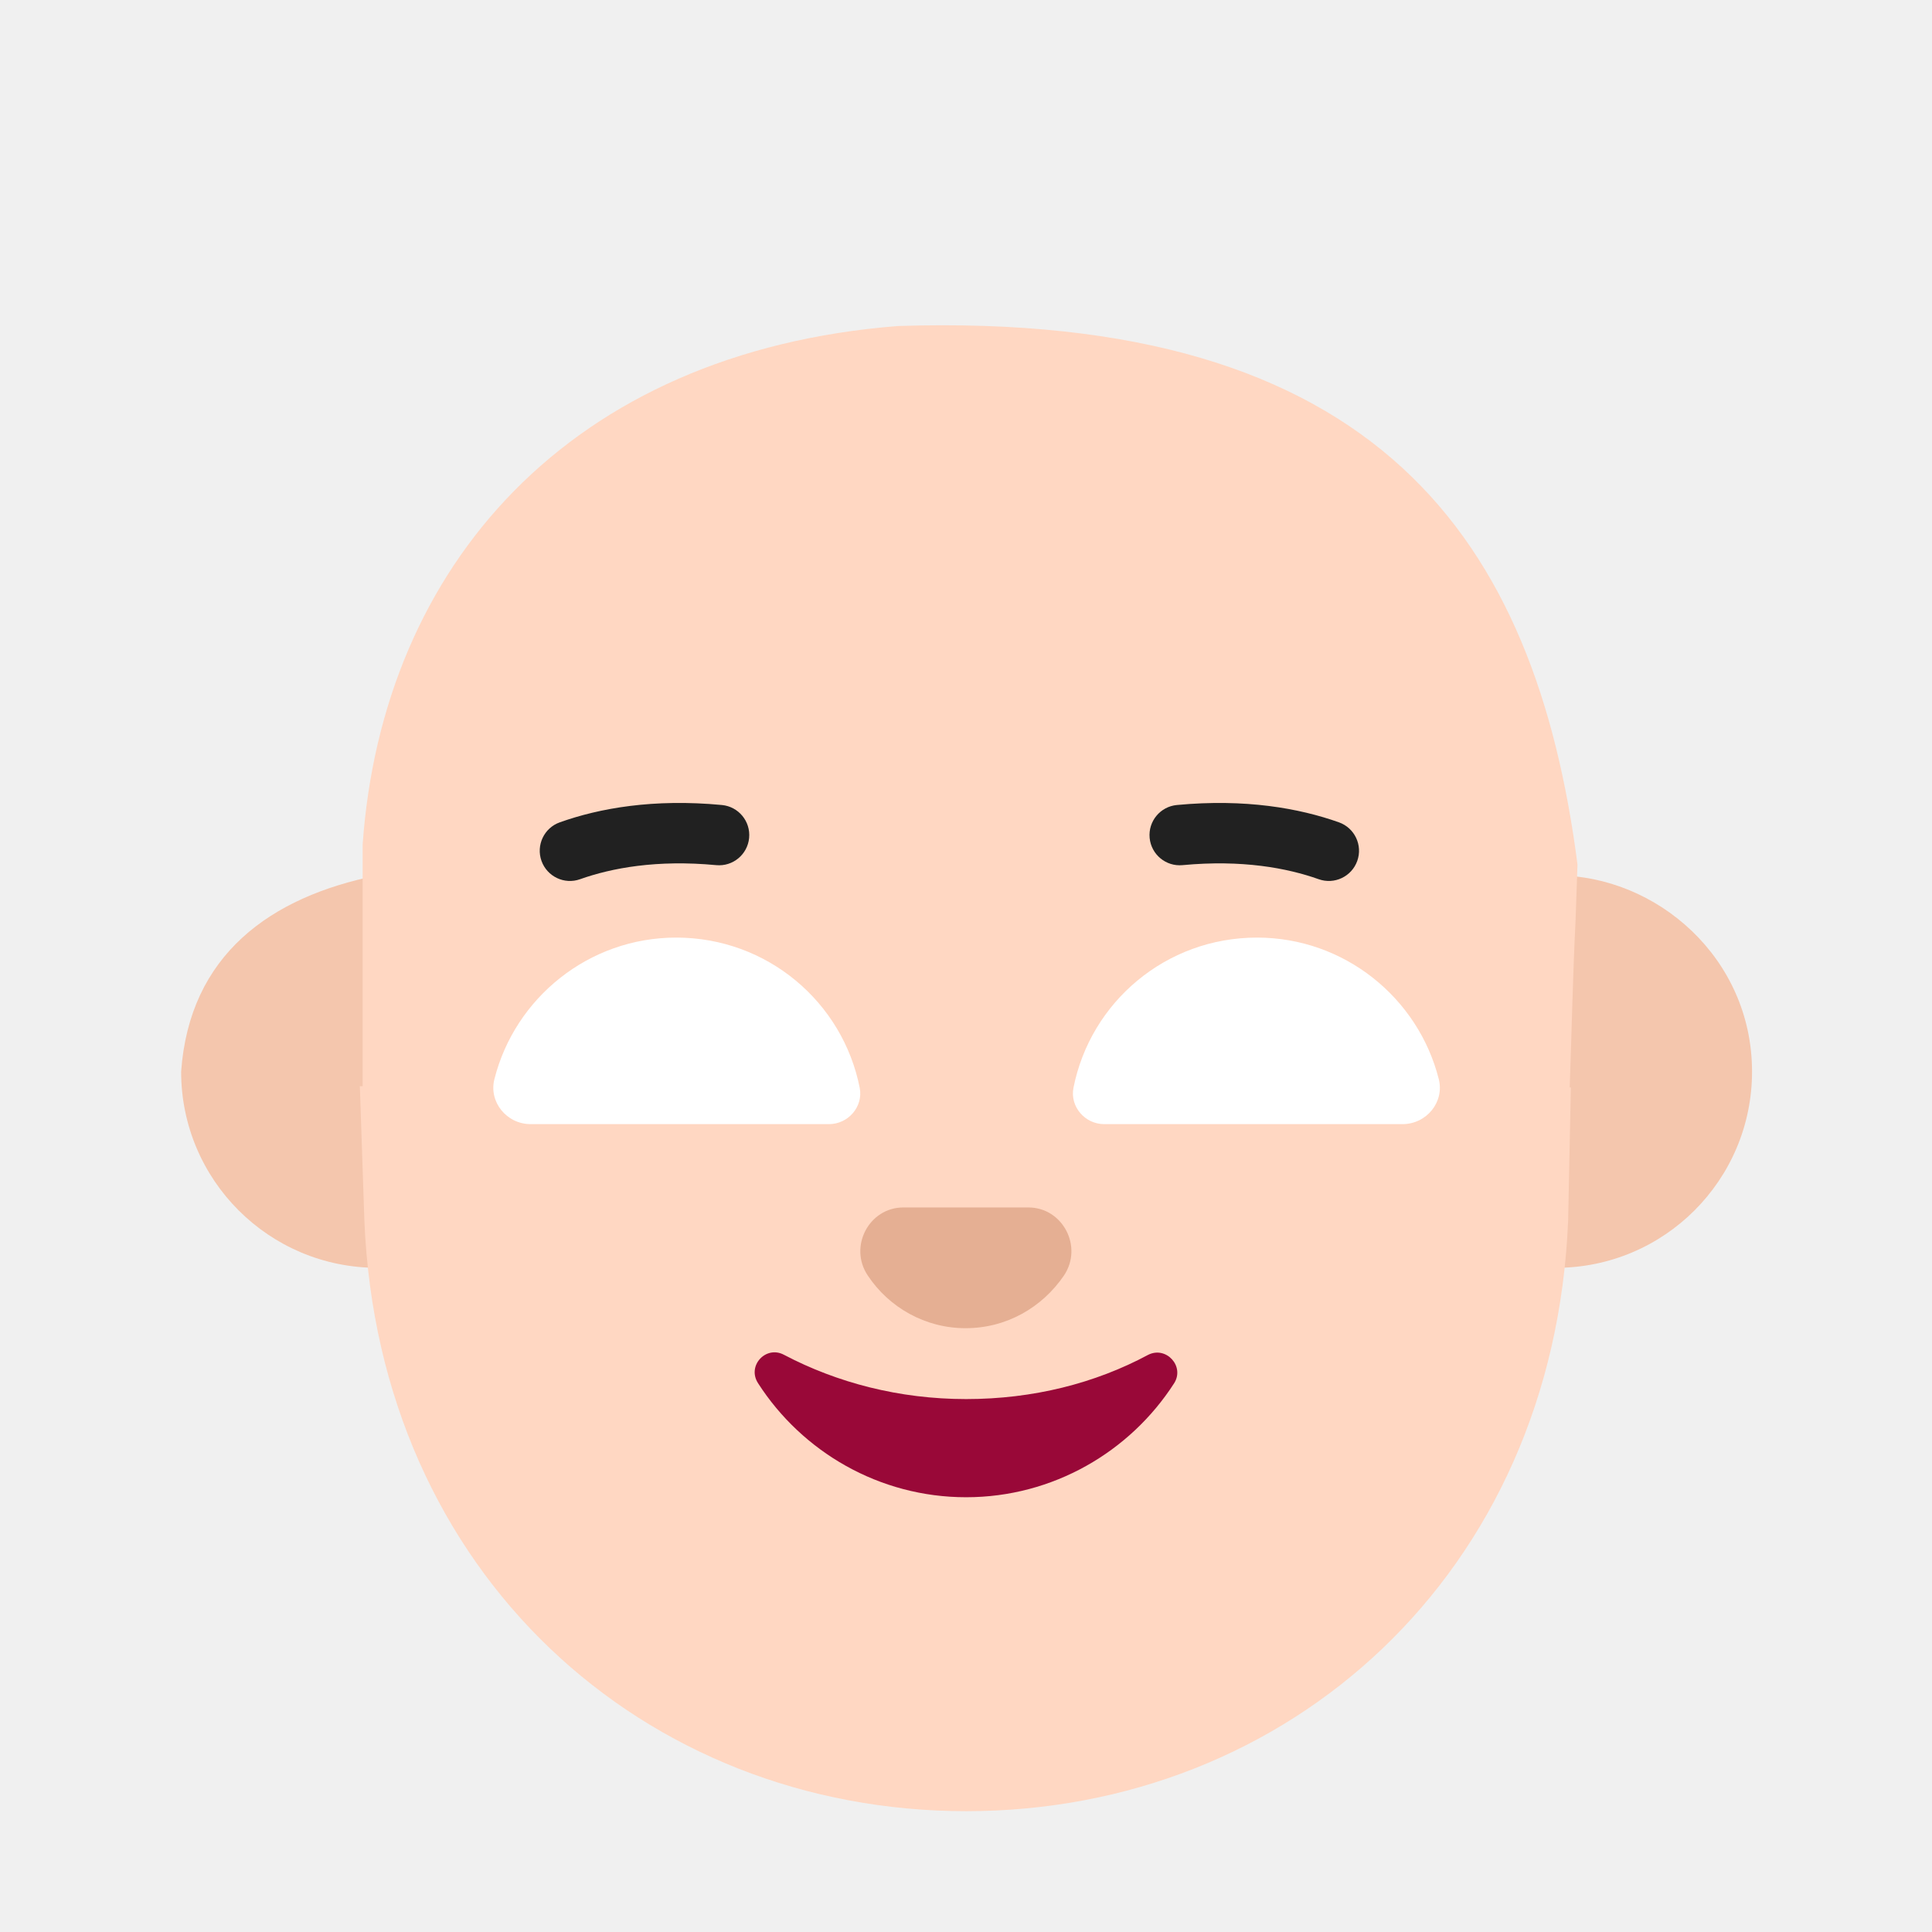
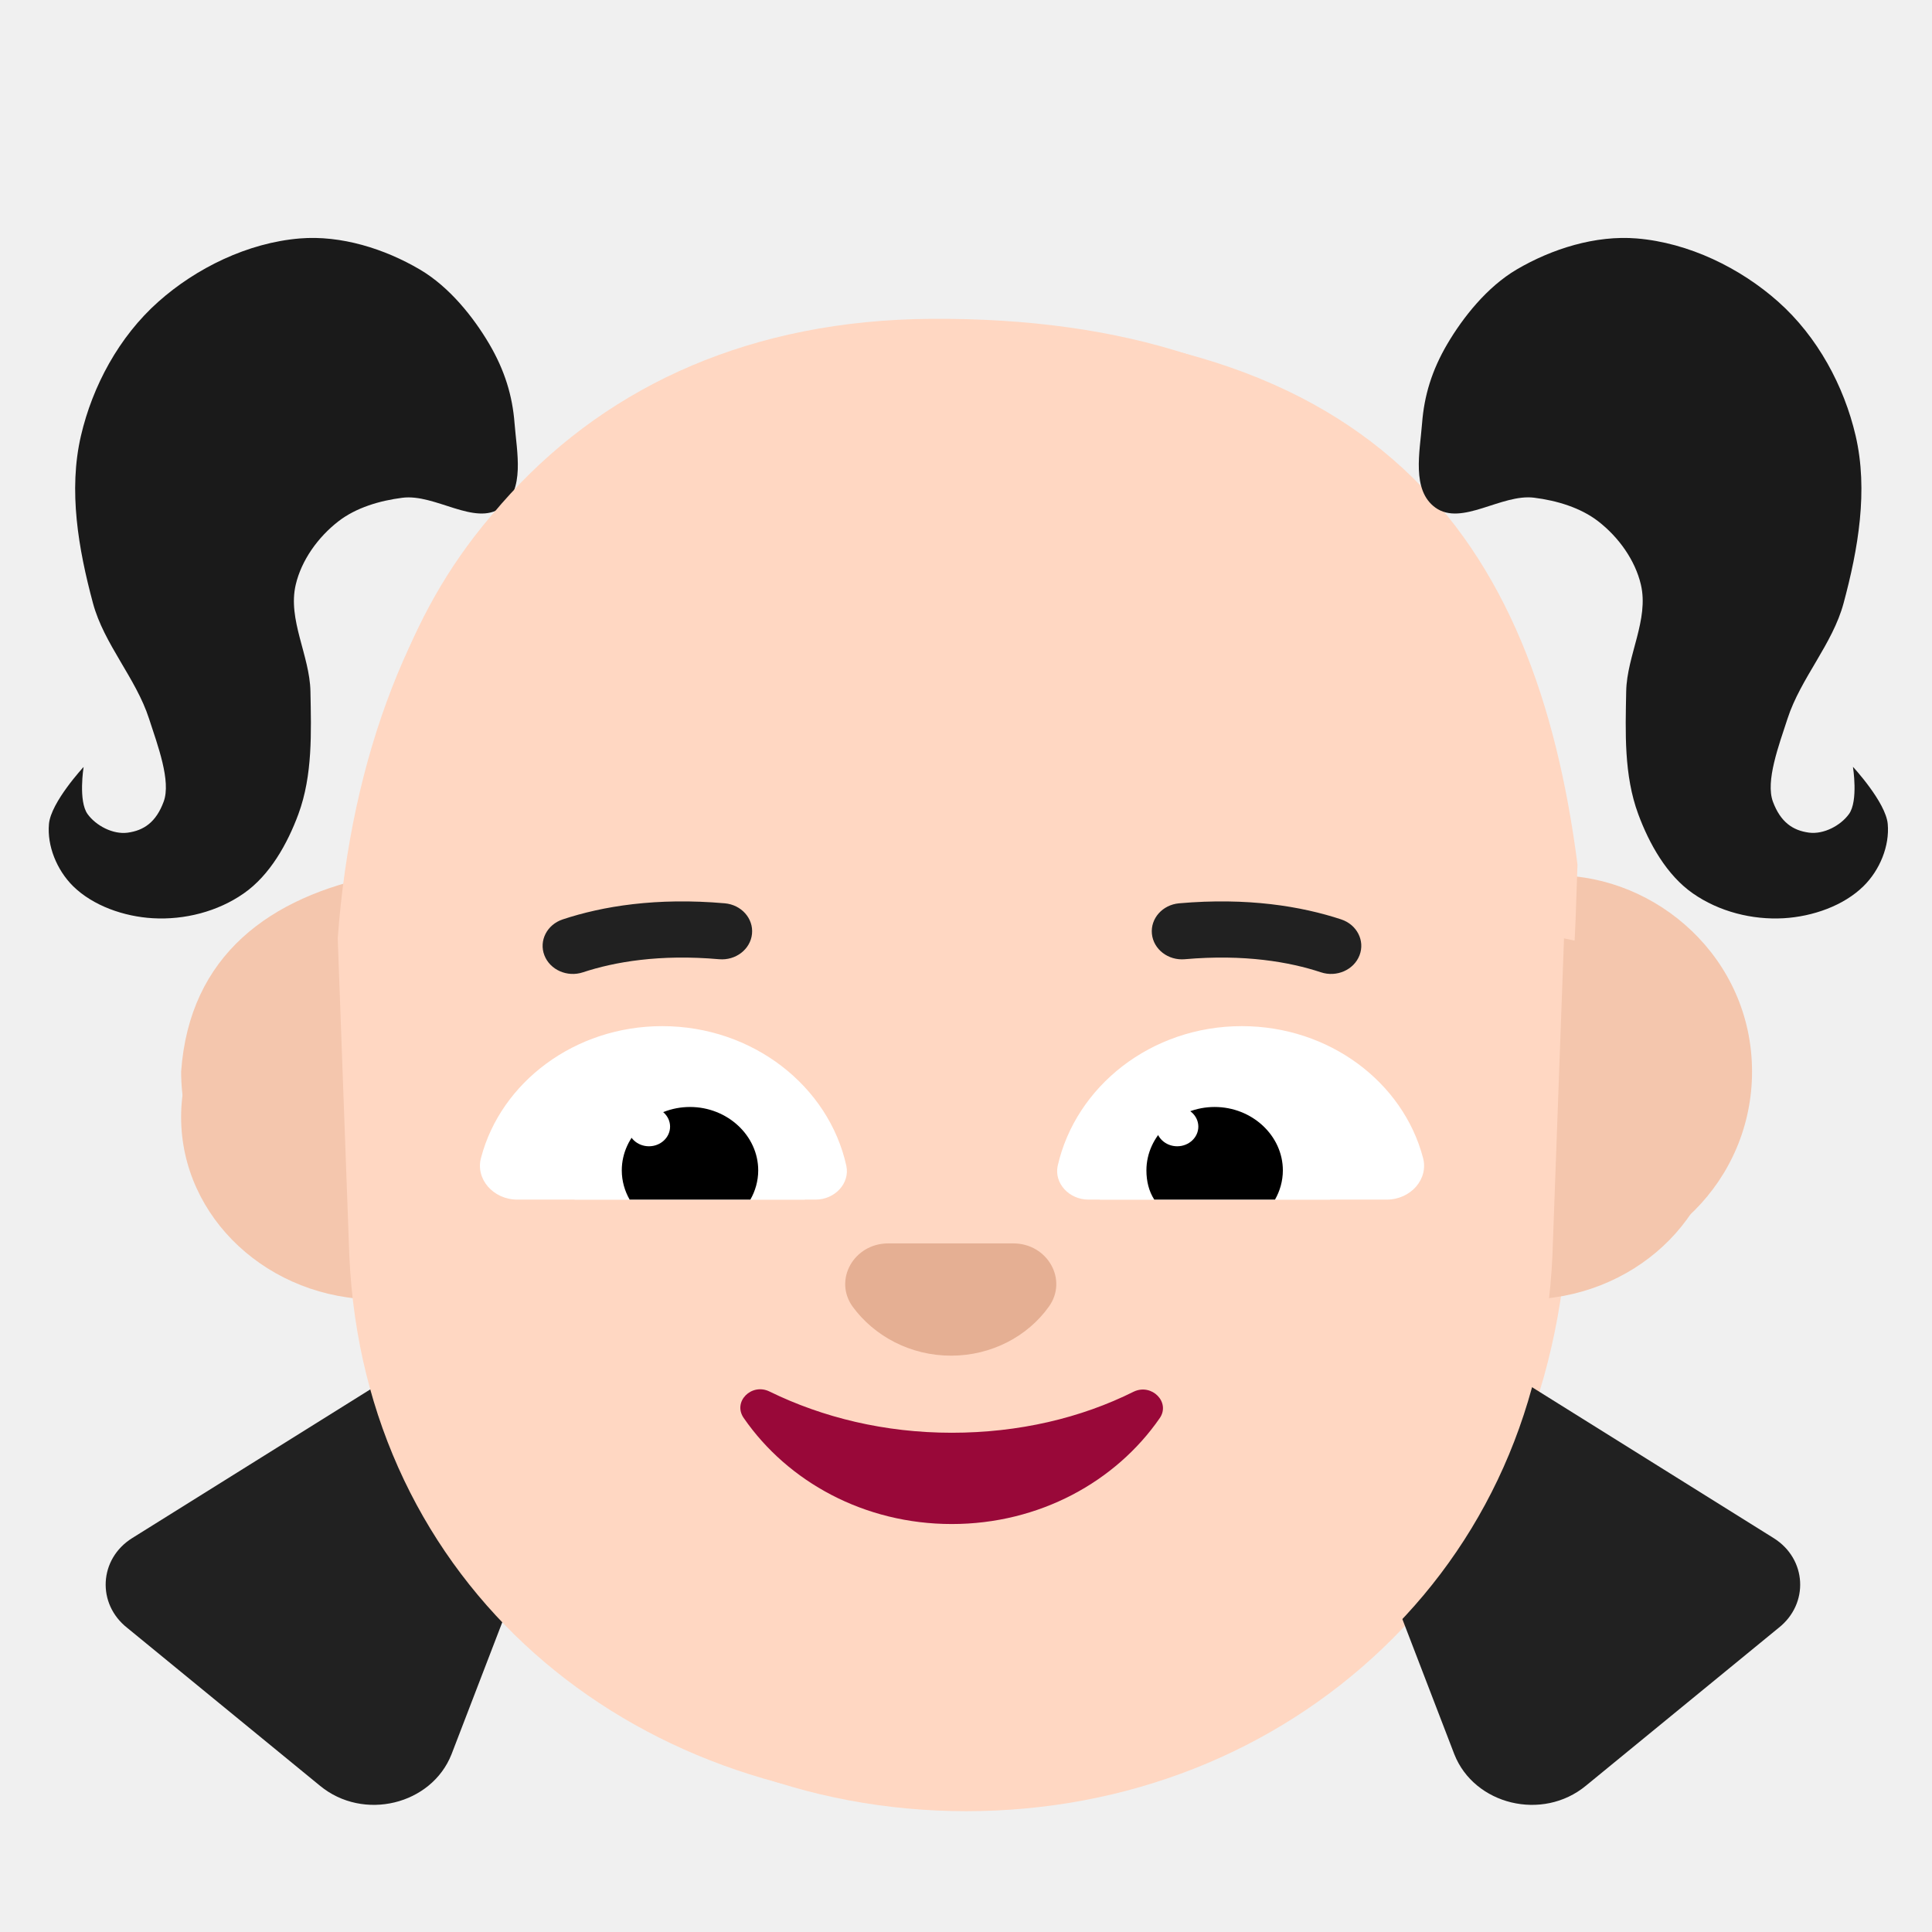
<svg xmlns="http://www.w3.org/2000/svg" width="32" height="32" viewBox="0 0 8.467 8.467" version="1.1" id="svg1">
  <defs id="defs1" />
  <g id="layer1" style="display:inline">
    <g id="layer23" style="display:none">
      <path style="display:inline;fill:#1a1a1a;stroke-width:0.76;stroke-opacity:0.599" d="m 5.963,7.236 c 0.15,0.548 0.241,0.709 0.644,1.134 -0.13,-0.536 -0.134,-0.717 -0.011,-1.281 0.166,0.397 0.246,0.514 0.576,0.83 -0.436,-1.738 0.453,-1.529 0.542,-3.185 0.207,0.151 0.421,0.236 0.678,0.258 C 8.145,4.804 7.629,3.677 7.446,3.118 L 1.151,3.374 C 0.885,3.971 0.542,4.701 0.302,4.92 c 0.334,-0.08 0.432,-0.122 0.703,-0.288 0.022,1.439 0.97,1.394 0.517,2.759 0.375,-0.391 0.402,-0.524 0.426,-0.729 0.095,0.265 0.324,1.039 0.07,1.734 0.387,-0.341 0.578,-0.755 0.682,-1.226 1.298,-0.469 2.771,-0.122 3.263,0.065 z" id="path20" />
    </g>
    <g id="layer8" style="display:inline" transform="matrix(0.2645833,0,0,0.2645833,9.9220052e-5,0)">
-       <path d="m 10.305,15.493 c 1.398,1.398 1.398,3.678 0,5.076 -1.398,1.422 -3.678,1.422 -5.076,0 C 3.831,19.171 -1.049,12.011 0.349,10.613 1.747,9.215 8.908,14.095 10.305,15.493 Z" fill="#f4c6ad" id="path2-4" style="display:none;stroke-width:2.452" />
-       <path d="m 21.721,15.493 c -1.398,1.398 -1.398,3.678 0,5.076 1.398,1.422 3.678,1.422 5.076,0 1.398,-1.398 6.278,-8.559 4.88,-9.956 -1.398,-1.398 -8.559,3.482 -9.956,4.88 z" fill="#f4c6ad" id="path3-8" style="display:none;stroke-width:2.452" />
-       <path d="m 29.02,17.75 c 0,1.795 -1.455,3.25 -3.25,3.25 -1.795,0 -3.25,-1.455 -3.25,-3.25 0,-1.795 1.455,-3.25 3.25,-3.25 1.677,0 3.25,1.374 3.25,3.25 z" fill="#f4c6ad" id="path2" style="display:inline" />
-       <path d="m 6.25,14.5 c 1.795,0 3.25,1.455 3.25,3.25 C 9.5,19.545 8.045,21 6.25,21 4.455,21 3,19.545 3,17.75 3.138,15.817 4.476,14.854 6.25,14.5 Z" fill="#f4c6ad" id="path3" style="display:inline" />
+       <g id="layer26" style="display:none" transform="matrix(3.779528,0,0,3.779528,-3.7500493e-4,0)">
+         <path d="m 10.305,15.493 c 1.398,1.398 1.398,3.678 0,5.076 -1.398,1.422 -3.678,1.422 -5.076,0 C 3.831,19.171 -1.049,12.011 0.349,10.613 1.747,9.215 8.908,14.095 10.305,15.493 Z" fill="#f4c6ad" id="path2-4" style="display:inline;stroke-width:2.452" transform="matrix(0.2645833,0,0,0.2645833,9.9220053e-5,0)" />
+         <path d="m 21.721,15.493 c -1.398,1.398 -1.398,3.678 0,5.076 1.398,1.422 3.678,1.422 5.076,0 1.398,-1.398 6.278,-8.559 4.88,-9.956 -1.398,-1.398 -8.559,3.482 -9.956,4.88 z" fill="#f4c6ad" id="path3-8" style="display:inline;stroke-width:2.452" transform="matrix(0.2645833,0,0,0.2645833,9.9220053e-5,0)" />
+       </g>
+       <g id="layer27" style="display:inline">
+         <path d="m 29.02,17.75 c 0,1.795 -1.455,3.25 -3.25,3.25 -1.795,0 -3.25,-1.455 -3.25,-3.25 0,-1.795 1.455,-3.25 3.25,-3.25 1.677,0 3.25,1.374 3.25,3.25 z" fill="#f4c6ad" id="path2" style="display:inline" />
+         <path d="m 6.25,14.5 c 1.795,0 3.25,1.455 3.25,3.25 C 9.5,19.545 8.045,21 6.25,21 4.455,21 3,19.545 3,17.75 3.138,15.817 4.476,14.854 6.25,14.5 Z" fill="#f4c6ad" id="path3" style="display:inline" />
+       </g>
      <path d="m 26,18.012 c 0.006,0 0.013,0 0.019,-2e-4 l -0.045,2.205 C 25.735,26.069 21.343,30 16.005,30 10.667,30 6.275,26.069 6.035,20.216 L 5.96,17.991 c 0.015,7e-4 0.031,0.001 0.046,0.001 v -4 C 6.331,9.38 9.428,5.828 14.873,5.4 22.831,5.143 25.435,8.942 26.129,14.32 l -0.032,0.924 C 26.051,16.167 26.033,17.089 26,18.012 Z" fill="#ffd7c2" id="path4" />
      <path d="m 16.002,23.174 c -1.108,0 -2.137,-0.271 -3.016,-0.733 -0.299,-0.161 -0.619,0.181 -0.429,0.472 0.729,1.134 2.007,1.887 3.445,1.887 1.438,0 2.716,-0.753 3.445,-1.887 0.18,-0.281 -0.13,-0.622 -0.429,-0.472 -0.879,0.472 -1.907,0.733 -3.015,0.733 z" fill="#990838" id="path5" />
      <path d="m 15.993,22 c 0.68,0 1.27,-0.345 1.63,-0.873 C 17.943,20.65 17.603,20 17.033,20 h -2.07 c -0.57,0 -0.91,0.65 -0.59,1.127 0.35,0.528 0.95,0.873 1.62,0.873 z" fill="#e5af93" id="path6" />
      <path d="m 8.19,17.87 c 0.34,-1.34 1.56,-2.34 3.01,-2.34 1.51,0 2.76,1.07 3.04,2.49 0.06,0.31 -0.19,0.6 -0.51,0.6 H 8.79 c -0.4,0 -0.7,-0.37 -0.6,-0.75 z" fill="#ffffff" id="path7" />
      <path d="m 23.83,17.87 c -0.34,-1.34 -1.56,-2.34 -3.01,-2.34 -1.51,0 -2.76,1.07 -3.04,2.49 -0.06,0.31 0.19,0.6 0.51,0.6 h 4.94 c 0.4,0 0.7,-0.37 0.6,-0.75 z" fill="#ffffff" id="path8" />
    </g>
    <g id="layer9" style="display:none" transform="matrix(0.2645833,0,0,0.2645833,9.9220052e-5,0)">
      <path d="m 9.68,18.1 c 0,-1.09 0.89,-1.98 1.98,-1.98 1.09,0 1.98,0.89 1.98,1.98 0,0.19 -0.02,0.36 -0.07,0.53 H 9.75 c -0.04,-0.17 -0.07,-0.35 -0.07,-0.53 z" fill="#7d4533" id="path9" style="display:inline;fill:#ffffff" />
      <path d="m 22.34,18.1 c 0,-1.09 -0.89,-1.98 -1.98,-1.98 -1.09,0 -1.98,0.89 -1.98,1.98 0,0.19 0.02,0.36 0.07,0.53 h 3.82 c 0.04,-0.17 0.07,-0.35 0.07,-0.53 z" fill="#7d4533" id="path10" style="display:inline;fill:#ffffff" />
    </g>
    <g id="layer10" style="display:none" transform="matrix(0.2645833,0,0,0.2645833,9.9220052e-5,0)">
      <path d="m 11.66,16.97 c 0.62,0 1.13,0.5 1.13,1.13 0,0.19 -0.05,0.37 -0.13,0.53 h -2 c -0.08,-0.16 -0.13,-0.34 -0.13,-0.53 0,-0.62 0.5,-1.13 1.13,-1.13 z" fill="#000000" id="path11" />
      <path d="m 20.36,16.97 c -0.62,0 -1.13,0.5 -1.13,1.13 0,0.19 0.05,0.37 0.13,0.53 h 2 c 0.08,-0.16 0.13,-0.34 0.13,-0.53 0,-0.62 -0.5,-1.13 -1.13,-1.13 z" fill="#000000" id="path12" />
      <path d="m 11.33,17.32 c 0,0.193 -0.157,0.35 -0.35,0.35 -0.193,0 -0.35,-0.157 -0.35,-0.35 0,-0.193 0.157,-0.35 0.35,-0.35 0.193,0 0.35,0.157 0.35,0.35 z" fill="#ffffff" id="path13" />
      <path d="m 20.1,17.32 c 0,0.193 -0.157,0.35 -0.35,0.35 -0.193,0 -0.35,-0.157 -0.35,-0.35 0,-0.193 0.157,-0.35 0.35,-0.35 0.193,0 0.35,0.157 0.35,0.35 z" fill="#ffffff" id="path14" />
    </g>
    <g id="layer11" style="display:inline" transform="matrix(0.2645833,0,0,0.2645833,9.9220052e-5,0)">
      <path d="M 26.345,5.926 C 25.795,5.706 25.353,5.276 25.107,4.726 24.439,3.165 22.927,2.054 21.159,1.994 20.206,1.964 19.312,2.244 18.576,2.735 c -0.442,0.3 -1.022,0.3 -1.464,0 C 16.375,2.244 15.492,1.964 14.539,1.994 13.341,2.034 12.26,2.555 11.474,3.375 11.111,3.755 10.63,4.005 10.119,4.125 9.088,4.346 8.145,4.876 7.398,5.666 L 7.388,5.676 C 5.837,7.317 5.002,9.468 5.012,11.739 v 0.02 c 0.275,3.698 -0.676,6.269 0.994,6.233 0.032,-3.312 -0.227,-4.853 0.701,-5.849 1.786,-1.916 1.251,-2.882 1.663,-2.866 0.407,0.016 0.414,2.197 3.866,2.736 0.749,0.117 1.017,-0.443 0.92,-1.733 -0.12,-1.606 0.443,-0.916 0.509,-0.823 0.774,1.089 2.031,2.008 3.564,2.374 1.533,0.366 6.823,0.063 7.302,0.259 0.959,0.391 1.547,1.102 1.568,2.12 0.022,1.08 -0.143,2.935 -0.098,3.802 0.797,-0.104 1.094,-0.281 1.071,-2.481 0.024,-0.496 0.039,-1.271 0.039,-1.271 0.02,-0.67 0.295,-1.311 0.737,-1.811 0.619,-0.7 1.012,-1.621 1.031,-2.631 0.039,-1.771 -1.021,-3.282 -2.534,-3.892 z" fill="#212121" id="path1" style="display:none;fill:#333333" />
      <path style="display:none;fill:#333333;stroke-width:2.834;stroke-opacity:0.599" d="m 10.406,10.08 c 2.101,2.889 3.486,4.063 7.875,4.712 0,0 -0.784,-0.725 -1.094,-1.143 -0.309,-0.416 -0.75,-1.338 -0.75,-1.338 1.613,1.182 2.244,1.455 4.469,1.757 -0.725,-0.59 -0.909,-0.818 -1.312,-1.617 1.411,1.396 3.047,1.889 4.906,2.342 0.482,1.522 0.63,2.158 0.281,4.573 1.286,-1.747 1.659,-2.29 2.812,-6.329 l 1,1.338 c 0.345,-1.157 0.276,-2.351 0.219,-3.541 0.991,-0.009 1.432,-0.075 2.375,-1.199 0,0 -0.518,0.03 -0.75,-0.056 -2.42,-0.896 -1.311,-2.963 -4.219,-4.461 0.809,-0.479 1.11,-0.729 1.375,-2.007 -0.846,0.497 -1.708,0.363 -2.625,0.195 C 22.461,1.821 20.193,1.145 17.281,1.493 18.191,1.017 18.449,0.946 19.062,0.796 15.263,-0.22 12.32,0.847 10.125,2.58 10.278,1.621 10.402,1.303 11.156,0.406 9.734,0.74 8.613,1.182 8.281,3.194 6.657,2.771 5.545,3.049 4.25,4.365 5.578,4.02 5.957,4.045 6.906,4.197 4,4.706 3.715,7.562 2.562,9.774 2.174,10.313 1.755,10.534 0.812,10.777 1.6,11.295 1.934,11.405 3.094,11.251 2.155,12.609 1.668,13.741 2.75,15.489 2.682,14.87 2.951,14.498 3.25,14.04 3.517,16.372 5.669,17.795 7.188,19.421 6.712,16.999 6.775,16.39 6.938,15.043 7.28,15.343 7.427,15.432 8,15.657 7.48,14.222 7.421,13.723 7.656,12.144 c 0.244,1.206 0.458,1.461 0.969,2.007 0.356,-2.159 0.68,-2.712 1.781,-4.071 z" id="path17" />
      <g id="layer16" style="display:none">
        <path style="display:inline;opacity:1;fill:#b3b3b3;stroke-width:3;stroke-opacity:0.599" d="m 24.241,7.403 c 1.575,2.135 1.96,4.596 2.202,7.181 l -0.327,-0.069 c 0.005,1.283 -0.022,2.545 -0.107,3.825 l -0.619,0.597 c -0.042,-1.462 -0.032,-2.939 -0.265,-4.375 -0.269,-0.667 -1.041,-1.216 -1.348,-1.414 0.116,-1.683 -0.183,-2.77 -2.32,-3.757 z" id="path19" />
        <path style="display:inline;opacity:1;fill:#ffffff;stroke-width:3;stroke-opacity:0.599" d="M 19.703,9.359 C 19.305,9.695 19.215,9.81 19,10.141 21.867,9.635 25.646,8.971 25.344,5.188 24.633,2.08 21.705,0.877 18.875,0.156 c 0.961,0.645 1.183,0.849 1.594,1.375 -4.837,-2.83 -9.591,-0.433 -14,1.906 C 5.678,3.877 4.801,4.022 3.922,4.172 5.025,4.523 5.496,4.628 7.25,4.266 3.851,6.825 3.988,8.277 2.156,10.188 c -0.537,0.604 -1.233,0.94 -1.953,1.266 1.489,0.23 2.066,0.087 3.594,-0.875 C 1.733,14.977 2.457,19.217 3.812,22.484 3.604,20.132 3.68,19.002 4.219,17.422 4.146,22.563 6.882,26.429 9.188,28.766 7.976,25.876 7.55,22.782 7.453,19.672 7.936,21.409 8.176,22.046 9.562,24.062 9.324,23.367 6.906,15.861 11.219,9.766 c 1.272,0.059 1.662,0.141 2.797,0.578 -0.25,-0.361 -0.337,-0.466 -0.625,-0.766 1.335,0.445 1.734,0.653 2.859,1.5 1.581,-0.994 2.068,-1.21 3.453,-1.719 z" id="path18" />
      </g>
      <path style="display:none;opacity:1;fill:#333333;stroke-width:3;stroke-opacity:0.599" d="m 12.656,11.156 c 0.303,2.231 0.633,3.801 1.844,5.781 0.422,0.69 1.5,1.906 1.5,1.906 -0.585,-1.546 -0.721,-2.043 -1,-3.594 0.912,2.178 2.42,3.69 4.031,5.344 -0.354,-1.04 -0.588,-2.104 -0.75,-3.188 0.782,-2.006 0.786,-4.322 0.75,-6.031 1.648,2.583 2.742,3.723 4.375,4.719 0,0 -0.735,-1.035 -1.031,-1.594 -0.425,-0.8 -1.062,-2.5 -1.062,-2.5 1.701,2.369 2.156,2.968 3.25,4.406 0.033,3.965 -0.334,4.901 -1.125,6.562 1.017,-0.967 1.231,-1.3 1.719,-2.25 -0.01,1.494 -0.414,3.006 -1.031,4.938 3.341,-3.663 3.854,-9.962 4.344,-13.844 0.868,0.765 1.148,1.067 1.894,2.269 C 29.954,10.569 29.456,9.651 27.594,7.438 28.635,7.469 29.025,7.403 30.125,6.594 c -2.164,0.174 -3.498,-1.563 -4.844,-3 -1.007,-0.819 -1.669,-1.006 -3,-1.125 C 23.569,1.964 23.976,1.952 25.094,2.125 23.392,1.03 21.544,0.746 19.781,1.844 19.627,1.02 19.268,-0.62 15.5,-1.281 16.629,-0.709 17.265,0.03 17.656,1.188 16.334,0.383 15.881,0.336 14.562,0.312 13.618,0.295 11.662,0.648 10.781,0.469 10.127,0.336 8.938,-0.312 8.938,-0.312 10.037,1.097 10.476,1.394 11.844,2 9.066,2.128 8.044,3.482 6.281,3.953 5.106,4.268 4.474,4.209 3.062,3.594 4.484,5.36 5.04,5.477 6.562,5.625 5.392,6.279 4.54,6.667 3.984,6.766 3.191,6.917 2.436,6.745 1.672,6.547 3.13,7.673 3.64,7.724 5.156,7.594 3.463,9.932 3.963,9.88 3.219,11.125 c -0.975,1.63 -2.021,2.117 -2.828,2.469 2.049,-0.003 2.709,-0.24 3.75,-0.875 0,0 -0.652,7.718 2.687,11.251 l 1.579,1.671 -0.234,-0.75 c 0.349,0.515 0.477,0.616 0.797,0.844 -0.832,-1.574 -1.059,-3.316 -1.188,-5.062 0.746,1.172 0.98,1.488 1.656,2.25 -1.686,-3.49 -0.862,-6.949 0.672,-10.281 -0.092,1.879 -0.04,2.468 0.344,4.25 0.76,-3.862 1.26,-4.584 2.203,-5.734 z" id="path21" transform="matrix(1,0,0,0.9179207,0,1.457336)" />
      <path style="display:none;fill:#333333;stroke-width:2.795;stroke-opacity:0.599" d="M 6.039,20.405 C 5.994,17.066 6.12,16.53 7.605,15.256 7.471,13.751 7.972,12.555 8.915,11.443 c 1.339,-0.226 2.64,0.296 3.93,0.611 -0.369,-0.281 -0.457,-0.395 -0.64,-0.786 2.609,1.251 3.451,1.527 6.841,0.393 0.916,0.622 1.644,1.13 2.591,3.595 0.272,-1.193 0.36,-1.88 -0.378,-4.046 0.66,0.316 1.394,0.366 2.11,0.451 0.966,0.978 0.983,2.307 1.048,3.595 l 0.67,0.713 c 0.765,0.676 0.829,1.631 0.876,4.509 0.251,-0.195 0.513,-0.446 0.739,-0.666 0.209,-2.225 0.238,-1.95 0.306,-2.765 0.275,-3.327 -0.043,-4.47 -0.441,-5.824 0.984,0.174 1.705,0.758 2.398,1.431 C 28.506,9.203 26.625,7.988 25.989,7.672 27.319,7.083 27.994,5.65 28.336,4.306 27.162,5.152 25.764,5.265 24.363,5.13 25.399,4.323 26.159,3.091 25.928,0.2 24.582,1.864 22.865,2.364 20.926,2.454 17.962,2.101 15.417,2.063 12.713,3.524 13.404,2.395 14.017,1.868 15.697,1.188 13.348,1.151 11.186,1.871 9.327,3.298 8.547,3.951 8.081,4.796 7.701,5.716 7.419,4.866 7.384,4.314 7.814,2.979 6.012,4.466 5.25,5.889 5.632,8.022 5.32,7.866 4.916,7.777 3.8,7.837 4.342,8.391 4.777,8.74 5.323,9.133 4.449,9.709 4.241,10.675 4.026,11.624 4.666,10.966 4.958,10.798 5.622,10.585 4.37,13.5 4.953,16.865 5.416,19.899 Z" id="path22" />
    </g>
    <g id="layer13" style="display:inline" transform="matrix(0.2645833,0,0,0.2645833,9.9220052e-5,0)">
      <path d="M 9.608,14.563 C 10.129,14.378 10.876,14.237 11.863,14.33 c 0.275,0.026 0.519,-0.176 0.545,-0.451 0.026,-0.275 -0.176,-0.519 -0.451,-0.545 -1.133,-0.107 -2.026,0.052 -2.685,0.287 -0.26,0.092 -0.396,0.379 -0.303,0.639 0.093,0.26 0.379,0.396 0.639,0.303 z" fill="#212121" id="path15" />
      <path d="m 22.178,13.621 c -0.659,-0.234 -1.552,-0.394 -2.685,-0.287 -0.275,0.026 -0.477,0.27 -0.451,0.545 0.026,0.275 0.27,0.477 0.545,0.451 0.987,-0.093 1.734,0.048 2.255,0.233 0.26,0.093 0.546,-0.043 0.639,-0.303 0.093,-0.26 -0.043,-0.546 -0.303,-0.639 z" fill="#212121" id="path16" />
    </g>
    <g id="layer12" style="display:none" transform="matrix(0.2645833,0,0,0.2645833,9.9220052e-5,0)">
      <path d="m 15.96,1.7 c 2.16,0 4.26,0.37 5.75,1.01 1.25,0.54 1.72,1.12 1.72,1.36 0,0.24 -0.47,0.82 -1.72,1.36 -1.49,0.64 -3.58,1.01 -5.75,1.01 -2.17,0 -4.26,-0.36 -5.74,-1 C 8.96,4.9 8.5,4.31 8.5,4.07 c 0,-0.24 0.47,-0.82 1.72,-1.36 1.48,-0.64 3.58,-1.01 5.74,-1.01 z m 0,-1.5 C 11.01,0.2 7,1.93 7,4.07 c 0,2.14 4.01,3.87 8.97,3.87 4.96,0 8.97,-1.73 8.97,-3.87 0,-2.14 -4.02,-3.87 -8.98,-3.87 z" fill="#26c9fc" id="path1-0" style="display:inline" />
      <g id="layer14" style="display:none">
        <path d="M 23.654,8.386 23.631,2.015 C 23.654,1.562 23.1,1.324 22.793,1.654 L 17.36,5.804 C 17.152,5.965 16.891,6.111 16.63,6.111 h -1.345 c -0.261,0 -0.523,-0.146 -0.73,-0.307 L 9.121,1.654 C 8.814,1.324 8.261,1.562 8.284,2.015 l -0.023,6.478 c -0.201,0.006 2.446,-0.661 5.275,-1.162 2.828,-0.501 4.291,-0.182 7.309,0.491" fill="#9b9b9b" id="path1-09" style="display:inline;fill:#ff9955;stroke-width:0.768" />
        <path d="m 9.045,7.472 c -0.008,0.223 0.223,0.384 0.438,0.307 L 12.787,6.58 c 0.238,-0.085 0.292,-0.407 0.085,-0.569 L 9.583,3.498 C 9.39,3.283 9.037,3.437 9.052,3.721 Z" fill="#d3d3d3" id="path2-48" style="display:inline;fill:#ffccaa;stroke-width:0.768" />
        <path d="m 22.885,7.472 c 0,0.223 -0.223,0.384 -0.438,0.307 L 19.135,6.58 C 18.897,6.496 18.843,6.173 19.05,6.011 l 3.289,-2.513 c 0.192,-0.207 0.546,-0.054 0.53,0.231 z" fill="#d3d3d3" id="path3-82" style="display:inline;fill:#ffccaa;stroke-width:0.768" />
      </g>
      <g id="layer15" style="display:none">
        <path d="m 7.502,10 c 0,0 1.5,0 2.5,-1 1,-1 1,-2.5 1,-2.5 l -4.866,-2.891 c -0.629,-0.374 -1.367,0.283 -1.068,0.951 z" fill="#fcd53f" id="path8-9" style="display:inline;fill:#cccccc" />
        <path d="m 24.602,10 c 0,0 -1.5,0 -2.5,-1 -1,-1 -1,-2.5 -1,-2.5 l 4.866,-2.891 c 0.629,-0.374 1.367,0.283 1.068,0.951 z" fill="#fcd53f" id="path9-4" style="display:inline;fill:#cccccc" />
      </g>
    </g>
    <g id="layer17" />
    <g id="layer18" style="display:inline" />
  </g>
-   <g id="layer19" transform="matrix(0.125,0,0,0.1162336,-0.06614585,0.5286177)" style="display:none">
+   <g id="layer19" transform="matrix(0.125,0,0,0.1162336,-0.06614585,0.5286177)" style="display:inline">
    <g id="layer2" style="display:inline" transform="scale(2.116667)">
      <g id="layer22" style="display:inline" transform="scale(0.4724409)">
        <path d="m 8.439,21.22 -6,4.03 c -0.55,0.37 -0.59,1.17 -0.08,1.6 l 3.19,2.81 c 0.72,0.64 1.85,0.34 2.18,-0.56 l 2.32,-6.49 z" fill="#212121" id="path2-8" style="display:inline" transform="scale(2.116667)" />
        <path d="m 23.629,21.22 6,4.03 c 0.55,0.37 0.59,1.17 0.08,1.6 l -3.19,2.81 c -0.72,0.64 -1.85,0.34 -2.18,-0.56 l -2.32,-6.49 z" fill="#212121" id="path3-824" style="display:inline" transform="scale(2.116667)" />
      </g>
      <path style="display:none;opacity:1;fill:#ffffff;fill-opacity:1;stroke-width:0.375;stroke-opacity:0.599" d="M -1,25.937 C 1.36,22.426 1.343,19.535 2,15.5 2.819,8.084 6.061,0.531 15.875,0.562 c 8.983,0.04 12.724,7.024 13.938,14.687 -0.224,4.864 1.456,7.584 2.875,11.812 0.614,2.034 1.25,6.25 1.25,6.25 -12.243,1.218 -23.598,0.681 -35.75,-0.188 -0.47,-2.431 0.064,-4.853 0.812,-7.188 z" id="path38" />
      <path style="display:none;fill:#ffffff;fill-opacity:1;stroke-width:0.375;stroke-opacity:0.599" d="M 15.91,1.945 C 13.587,1.96 11.079,2.223 9.104,3.447 7.109,4.683 5.773,6.848 4.685,8.927 3.716,10.777 3.261,12.878 2.917,14.938 2.489,17.497 2.396,20.126 2.563,22.716 c 0.068,1.046 0.232,2.097 0.546,3.097 0.215,0.685 0.906,1.953 0.906,1.953 0,0 0.547,0.397 1.254,0.722 0.494,0.227 1.655,0.685 1.655,0.685 0,0 -0.232,-3.527 -0.462,-3.651 -0.811,-0.437 -0.01,2.763 -0.01,2.763 l 9.016,-0.795 9.413,0.685 0.243,-2.11 c 0,0 -0.466,0.82 -0.343,1.226 0.099,0.328 -0.166,1.834 -0.166,1.834 0,0 0.997,-0.398 1.834,-0.818 0.339,-0.17 0.994,-0.552 0.994,-0.552 0,0 0.381,-0.569 0.508,-0.884 0.375,-0.929 0.589,-1.924 0.729,-2.917 0.236,-1.679 0.266,-3.39 0.177,-5.082 -0.122,-2.318 -0.296,-4.674 -0.972,-6.894 C 27.286,10.004 26.468,8.028 25.191,6.408 24.082,5.003 22.652,3.776 21.036,3.005 19.461,2.254 17.655,1.933 15.91,1.945 Z" id="path40" />
      <path style="display:none;fill:#ffffff;stroke-width:0.375;stroke-opacity:0.599" d="M 17.766,5.568 C 18.066,-1.332 8.911,-1.635 4.552,4.861 c -3.042,4.832 -2.447,9.162 -1.591,14.407 1.65,6.52 1.488,9.001 -2.873,14.628 4.34,1.273 6.705,0.697 11.093,0.133 0.075,-1.281 0.865,-2.226 1.37,-3.315 0.487,-1.175 0.611,-2.47 0.884,-3.712 1.566,-7.119 4.014,-14.152 4.331,-21.434 z" id="path42" />
      <g id="layer21" style="display:inline" transform="scale(0.4724409)">
        <path style="display:inline;fill:#1a1a1a;stroke-width:0.375;stroke-opacity:0.599" d="m 1.635,11.513 c 0,0 -0.091,0.607 0.066,0.84 0.138,0.205 0.418,0.366 0.663,0.331 C 2.633,12.645 2.836,12.496 2.961,12.131 3.086,11.767 2.863,11.13 2.718,10.651 2.501,9.931 1.972,9.325 1.79,8.596 1.548,7.629 1.38,6.587 1.591,5.613 1.782,4.73 2.22,3.85 2.873,3.226 3.499,2.627 4.352,2.176 5.215,2.099 5.9,2.038 6.622,2.284 7.204,2.652 7.698,2.964 8.094,3.505 8.353,3.977 8.611,4.45 8.738,4.901 8.773,5.392 8.809,5.897 8.952,6.584 8.552,6.894 8.118,7.23 7.46,6.644 6.916,6.718 6.54,6.769 6.148,6.894 5.856,7.137 5.515,7.421 5.244,7.831 5.149,8.264 5.011,8.888 5.38,9.526 5.392,10.165 5.405,10.897 5.43,11.66 5.193,12.352 5.011,12.882 4.72,13.442 4.287,13.766 3.854,14.091 3.305,14.24 2.784,14.208 2.303,14.179 1.788,13.985 1.458,13.634 1.191,13.348 1.028,12.919 1.061,12.529 1.093,12.141 1.635,11.513 1.635,11.513 Z" id="path43" transform="scale(2.116667)" />
        <path style="display:inline;fill:#1a1a1a;stroke-width:0.375;stroke-opacity:0.599" d="m 30.942,11.512 c 0,0 0.091,0.607 -0.066,0.84 -0.138,0.205 -0.418,0.366 -0.663,0.331 -0.268,-0.038 -0.471,-0.188 -0.597,-0.552 -0.125,-0.365 0.098,-1.002 0.243,-1.481 C 30.077,9.931 30.605,9.325 30.787,8.595 31.029,7.629 31.197,6.586 30.986,5.612 30.795,4.73 30.357,3.85 29.704,3.226 29.078,2.627 28.225,2.176 27.362,2.099 26.677,2.038 25.955,2.284 25.373,2.651 24.879,2.964 24.483,3.505 24.224,3.977 23.966,4.449 23.84,4.901 23.805,5.391 c -0.036,0.505 -0.179,1.193 0.221,1.503 0.434,0.336 1.092,-0.25 1.635,-0.177 0.377,0.051 0.768,0.177 1.061,0.42 0.341,0.284 0.612,0.694 0.707,1.127 0.137,0.624 -0.231,1.262 -0.243,1.9 -0.013,0.732 -0.039,1.495 0.199,2.188 0.182,0.53 0.473,1.09 0.906,1.414 0.433,0.325 0.982,0.474 1.503,0.442 0.481,-0.03 0.996,-0.223 1.326,-0.575 0.268,-0.285 0.431,-0.715 0.398,-1.105 -0.033,-0.388 -0.575,-1.016 -0.575,-1.016 z" id="path23" transform="scale(2.116667)" />
      </g>
    </g>
    <g id="layer5" style="display:inline" transform="scale(2.116667)">
-       <path d="m 9.267,15.651 c 1.268,1.267 1.268,3.336 0,4.603 -1.268,1.29 -3.336,1.29 -4.603,0 C 3.396,18.987 -1.029,12.493 0.238,11.226 1.506,9.958 7.999,14.384 9.267,15.651 Z" fill="#f4c6ad" id="path2-4-5" style="display:none;opacity:1;stroke-width:2.224" />
-       <path d="m 22.75,15.651 c -1.268,1.267 -1.268,3.336 0,4.603 1.268,1.29 3.336,1.29 4.603,0 1.268,-1.268 5.693,-7.761 4.425,-9.028 -1.268,-1.268 -7.761,3.158 -9.028,4.425 z" fill="#f4c6ad" id="path3-8-5" style="display:none;opacity:1;stroke-width:2.224" />
+       <g id="layer24" style="display:inline" transform="scale(0.4724409)" />
+       <g id="layer25" style="display:none">
+         <path d="m 9.267,15.651 c 1.268,1.267 1.268,3.336 0,4.603 -1.268,1.29 -3.336,1.29 -4.603,0 C 3.396,18.987 -1.029,12.493 0.238,11.226 1.506,9.958 7.999,14.384 9.267,15.651 Z" fill="#f4c6ad" id="path2-4-5" style="display:inline;opacity:1;stroke-width:2.224" />
+         <path d="m 22.75,15.651 c -1.268,1.267 -1.268,3.336 0,4.603 1.268,1.29 3.336,1.29 4.603,0 1.268,-1.268 5.693,-7.761 4.425,-9.028 -1.268,-1.268 -7.761,3.158 -9.028,4.425 z" fill="#f4c6ad" id="path3-8-5" style="display:inline;opacity:1;stroke-width:2.224" />
+       </g>
      <path d="M 9.75,17.75 C 9.75,19.545 8.295,21 6.5,21 4.705,21 3.25,19.545 3.25,17.75 c 0,-1.795 1.455,-3.25 3.25,-3.25 1.795,0 3.25,1.455 3.25,3.25 z" fill="#f4c6ad" id="path4-1" style="display:inline" />
      <path d="m 28.75,17.75 c 0,1.795 -1.455,3.25 -3.25,3.25 -1.795,0 -3.25,-1.455 -3.25,-3.25 0,-1.795 1.455,-3.25 3.25,-3.25 1.795,0 3.25,1.455 3.25,3.25 z" fill="#f4c6ad" id="path5-7" style="display:inline" />
      <path d="M 15.659,3.531 C 9.776,3.579 6.287,8.091 5.844,14.566 l 0.192,5.649 C 6.275,26.074 10.659,30 16,30 c 5.331,0 9.725,-3.926 9.964,-9.785 L 26.156,14.566 C 25.795,7.043 22.08,3.479 15.659,3.531 Z" fill="#ffd7c2" id="path6-1" />
      <path d="m 16.014,23.373 c -1.108,0 -2.137,-0.271 -3.015,-0.733 -0.3,-0.161 -0.619,0.181 -0.429,0.472 0.729,1.134 1.997,1.887 3.445,1.887 1.448,0 2.716,-0.753 3.445,-1.887 0.18,-0.281 -0.13,-0.622 -0.429,-0.472 -0.879,0.472 -1.907,0.733 -3.015,0.733 z" fill="#990839" id="path7-1" />
      <path d="m 16.003,22 c 0.67,0 1.27,-0.345 1.62,-0.873 C 17.943,20.65 17.603,20 17.033,20 h -2.07 c -0.57,0 -0.91,0.65 -0.59,1.127 0.36,0.528 0.96,0.873 1.63,0.873 z" fill="#e5af93" id="path8-5" />
      <path d="m 8.219,18.47 c 0.33,-1.34 1.55,-2.34 3,-2.34 1.5,0 2.76,1.07 3.05,2.49 0.06,0.31 -0.19,0.6 -0.51,0.6 H 8.819 c -0.4,0 -0.7,-0.37 -0.6,-0.75 z" fill="#ffffff" id="path9-2" />
      <path d="m 23.819,18.47 c -0.33,-1.34 -1.55,-2.34 -3,-2.34 -1.5,0 -2.75,1.07 -3.05,2.49 -0.06,0.31 0.19,0.6 0.51,0.6 h 4.94 c 0.4,0 0.7,-0.37 0.6,-0.75 z" fill="#ffffff" id="path10-7" />
    </g>
    <g id="layer3" style="display:inline" transform="scale(2.116667)">
      <path d="m 9.699,18.7 c 0,-1.09 0.89,-1.98 1.98,-1.98 1.09,0 1.98,0.89 1.97,1.98 0,0.18 -0.02,0.35 -0.07,0.52 H 9.769 c -0.04,-0.16 -0.07,-0.34 -0.07,-0.52 z" fill="#7d4533" id="path11-6" style="display:inline;fill:#ffffff" />
      <path d="m 22.349,18.7 c 0,-1.09 -0.89,-1.98 -1.98,-1.98 -1.1,0 -1.98,0.89 -1.97,1.98 0,0.18 0.02,0.35 0.07,0.52 h 3.81 c 0.04,-0.16 0.07,-0.34 0.07,-0.52 z" fill="#7d4533" id="path12-1" style="display:inline;fill:#ffffff" />
    </g>
    <g id="layer4" style="display:inline" transform="scale(2.116667)">
      <path d="m 9.906,15.171 c 0.521,-0.185 1.268,-0.326 2.255,-0.233 0.275,0.026 0.519,-0.176 0.545,-0.451 0.026,-0.275 -0.176,-0.519 -0.451,-0.545 -1.133,-0.107 -2.026,0.052 -2.685,0.287 -0.26,0.093 -0.396,0.379 -0.303,0.639 0.093,0.26 0.379,0.396 0.639,0.303 z" fill="#212121" id="path17-4" />
      <path d="m 22.466,14.229 c -0.659,-0.234 -1.552,-0.394 -2.685,-0.287 -0.275,0.026 -0.477,0.27 -0.451,0.545 0.026,0.275 0.27,0.477 0.545,0.451 0.987,-0.093 1.734,0.048 2.255,0.233 0.26,0.093 0.546,-0.043 0.639,-0.303 0.093,-0.26 -0.043,-0.546 -0.303,-0.639 z" fill="#212121" id="path18-2" />
    </g>
    <g id="layer6" style="display:inline" transform="scale(2.116667)">
      <path d="m 11.679,17.57 c 0.62,0 1.13,0.51 1.13,1.13 0,0.19 -0.05,0.37 -0.13,0.52 h -2 c -0.08,-0.15 -0.13,-0.33 -0.13,-0.52 0,-0.62 0.51,-1.13 1.13,-1.13 z" fill="#000000" id="path13-3" />
      <path d="m 20.369,17.57 c -0.62,0 -1.13,0.51 -1.13,1.13 0,0.19 0.04,0.37 0.13,0.52 h 2 c 0.08,-0.15 0.13,-0.33 0.13,-0.52 0,-0.62 -0.51,-1.13 -1.13,-1.13 z" fill="#000000" id="path14-2" />
      <path d="m 11.349,17.92 c 0,0.193 -0.157,0.35 -0.35,0.35 -0.193,0 -0.35,-0.157 -0.35,-0.35 0,-0.193 0.157,-0.35 0.35,-0.35 0.193,0 0.35,0.157 0.35,0.35 z" fill="#ffffff" id="path15-2" />
      <path d="m 20.099,17.92 c 0,0.193 -0.157,0.35 -0.35,0.35 -0.193,0 -0.35,-0.157 -0.35,-0.35 0,-0.193 0.157,-0.35 0.35,-0.35 0.193,0 0.35,0.157 0.35,0.35 z" fill="#ffffff" id="path16-1" />
    </g>
    <g id="layer1-6" style="display:none" transform="scale(2.116667)">
      <path d="M 19.757,12.985 C 12.999,13.43 10.735,7.698 10.735,7.698 9.692,11.729 8.11,14.94 5.948,17.697 4.498,15.022 3.966,14.204 4.029,11.06 4.099,7.524 6.628,4.594 10.021,4.08 10.079,2.921 11.035,2 12.199,2 h 5.81 c 5.52,0 9.14,4.547 10,10 0.428,2.716 -0.837,5.092 -2.004,6.582 -0.298,-2.764 -2.462,-5.845 -6.248,-5.596 z" fill="#212121" id="path1-85" style="display:none;fill:#ffffff" />
      <path style="display:inline;opacity:1;fill:#ffe680;fill-opacity:1;stroke-width:0.375;stroke-opacity:0.599" d="M 4.596,15.203 C 6.002,14.63 6.399,14.416 7.955,14.142 8.275,11.203 8.501,10.642 9.546,8.397 8.846,10.939 8.829,11.623 8.861,13.987 10.362,13.631 10.787,13.472 11.977,13.479 12.125,11.603 12.556,10.19 13.081,8.397 12.693,11.148 12.663,11.624 12.838,13.479 c 2.74,-0.251 3.627,-0.138 5.878,0.088 0.055,-2.341 -0.011,-2.895 -0.287,-5.127 0.614,1.721 0.977,3.309 1.105,5.127 1.864,0.176 2.312,0.265 3.425,0.486 -0.018,-2.385 -0.08,-3.026 -0.773,-5.701 1.324,3.06 1.44,3.789 1.569,5.834 2.09,0.155 2.623,0.496 4.044,1.105 C 29.092,7.707 23.192,2.73 19.313,1.768 15.112,0.832 1.404,3.114 4.596,15.203 Z" id="path37" />
      <path d="M 10.735,7.698 C 9.692,11.729 8.11,14.94 5.948,17.697 4.498,15.022 3.966,14.204 4.029,11.06 4.099,7.524 6.628,4.594 10.021,4.08 10.079,2.921 11.035,2 12.199,2 h 5.81 c 5.52,0 9.14,4.547 10,10 0.428,2.716 -0.892,7.147 -2.06,8.637 C 20.22,22.131 14.295,19.84 10.735,7.698 Z" fill="#212121" id="path39" style="display:none;opacity:1;fill:#f9f9f9" />
      <path style="display:inline;fill:#f9f9f9;stroke-width:0.375;stroke-opacity:0.599" d="m 4.508,11.358 c -0.439,1.624 -0.605,4.519 -0.53,6.762 0.082,2.451 0.532,4.88 0.972,7.292 0.198,1.086 0.751,3.226 0.751,3.226 l 1.989,0.795 c 0,0 -0.526,-2.196 -0.663,-3.315 -0.269,-2.196 -0.335,-4.417 -0.309,-6.629 0.022,-1.897 0.398,-5.679 0.398,-5.679 0,0 0.75,-0.106 1.127,-0.133 0.309,-0.022 0.928,-0.022 0.928,-0.022 0,0 0.081,-1.304 0.199,-1.945 0.144,-0.787 0.619,-2.32 0.619,-2.32 0,0 -0.206,1.721 -0.199,2.585 0.005,0.555 0.155,1.657 0.155,1.657 0,0 0.985,-0.114 1.481,-0.133 0.486,-0.018 1.458,0.022 1.458,0.022 0,0 0.122,-1.702 0.265,-2.541 0.171,-1 0.707,-2.961 0.707,-2.961 0,0 -0.27,2.162 -0.265,3.248 0.003,0.74 0.199,2.21 0.199,2.21 0,0 1.37,-0.045 2.055,-0.044 0.634,5.54e-4 1.9,0.044 1.9,0.044 0,0 0.146,-1.708 0.133,-2.563 -0.015,-0.976 -0.243,-2.917 -0.243,-2.917 0,0 0.57,2.181 0.751,3.292 0.12,0.738 0.221,2.232 0.221,2.232 0,0 1.267,0.019 1.9,0.044 0.516,0.021 1.547,0.088 1.547,0.088 V 11.667 L 21.744,9.259 c 0,0 0.542,1.591 0.729,2.409 0.148,0.647 0.309,1.967 0.309,1.967 0,0 0.604,0.077 0.906,0.11 0.228,0.025 0.685,0.066 0.685,0.066 0,0 0.318,3.355 0.354,5.038 0.038,1.834 -0.029,3.672 -0.155,5.502 -0.084,1.22 -0.224,2.436 -0.398,3.646 -0.071,0.496 -0.265,1.481 -0.265,1.481 l 1.967,-0.862 c 0,0 0.564,-2.185 0.773,-3.292 0.335,-1.77 0.657,-3.55 0.773,-5.347 0.132,-2.044 0.047,-4.639 -0.088,-6.143 C 26.995,10.069 24.193,2.117 16.243,2.04 6.443,1.946 5.355,8.225 4.508,11.358 Z" id="path41" />
    </g>
    <g id="layer8-7" transform="scale(2.116667)" style="display:none">
      <path d="m 15.835,1.75 c 2.16,0 4.26,0.37 5.75,1.01 1.25,0.54 1.72,1.12 1.72,1.36 0,0.24 -0.47,0.82 -1.72,1.36 -1.49,0.64 -3.58,1.01 -5.75,1.01 -2.17,0 -4.26,-0.36 -5.74,-1 C 8.835,4.95 8.375,4.36 8.375,4.12 c 0,-0.24 0.47,-0.82 1.72,-1.36 1.48,-0.64 3.58,-1.01 5.74,-1.01 z m 0,-1.5 c -4.95,0 -8.96,1.73 -8.96,3.87 0,2.14 4.01,3.87 8.97,3.87 4.96,0 8.97,-1.73 8.97,-3.87 0,-2.14 -4.02,-3.87 -8.98,-3.87 z" fill="#26c9fc" id="path1-8" style="display:inline;opacity:1" />
      <g id="layer7" transform="translate(0.02813003,0.02144531)" style="display:none">
        <path d="M 23.653,6.89 23.63,0.611 C 23.653,0.165 23.108,-0.07 22.805,0.255 L 17.45,4.345 c -0.204,0.159 -0.462,0.303 -0.72,0.303 h -1.325 c -0.258,0 -0.515,-0.143 -0.72,-0.303 L 9.331,0.255 C 9.028,-0.07 8.482,0.165 8.505,0.611 L 8.482,6.996 C 8.284,7.003 10.894,6.345 13.682,5.851 16.469,5.357 17.911,5.672 20.885,6.334" fill="#9b9b9b" id="path1-09-8" style="display:inline;fill:#ff9955;stroke-width:0.757" />
        <path d="M 9.255,5.989 C 9.247,6.208 9.475,6.367 9.687,6.292 L 12.943,5.11 c 0.235,-0.083 0.288,-0.401 0.083,-0.56 L 9.785,2.073 C 9.596,1.861 9.247,2.013 9.263,2.293 Z" fill="#d3d3d3" id="path2-48-9" style="display:inline;fill:#ffccaa;stroke-width:0.757" />
        <path d="m 22.895,5.989 c 0,0.22 -0.22,0.379 -0.432,0.303 L 19.199,5.11 C 18.965,5.027 18.912,4.709 19.116,4.55 L 22.358,2.073 c 0.189,-0.204 0.538,-0.053 0.523,0.227 z" fill="#d3d3d3" id="path3-82-2" style="display:inline;fill:#ffccaa;stroke-width:0.757" />
      </g>
      <g id="layer20" style="display:inline" transform="scale(0.4724409)">
        <path d="m 7.502,8.375 c 0,0 1.5,0 2.5,-1 1,-1 1,-2.5 1,-2.5 l -4.866,-2.891 c -0.629,-0.374 -1.367,0.283 -1.068,0.951 z" fill="#fcd53f" id="path8-9-6" style="display:none;opacity:1;fill:#cccccc" transform="scale(2.116667)" />
        <path d="m 24.602,8.375 c 0,0 -1.5,0 -2.5,-1 -1,-1 -1,-2.5 -1,-2.5 l 4.866,-2.891 c 0.629,-0.374 1.367,0.283 1.068,0.951 z" fill="#fcd53f" id="path9-4-1" style="display:none;opacity:1;fill:#cccccc" transform="scale(2.116667)" />
      </g>
    </g>
  </g>
</svg>
